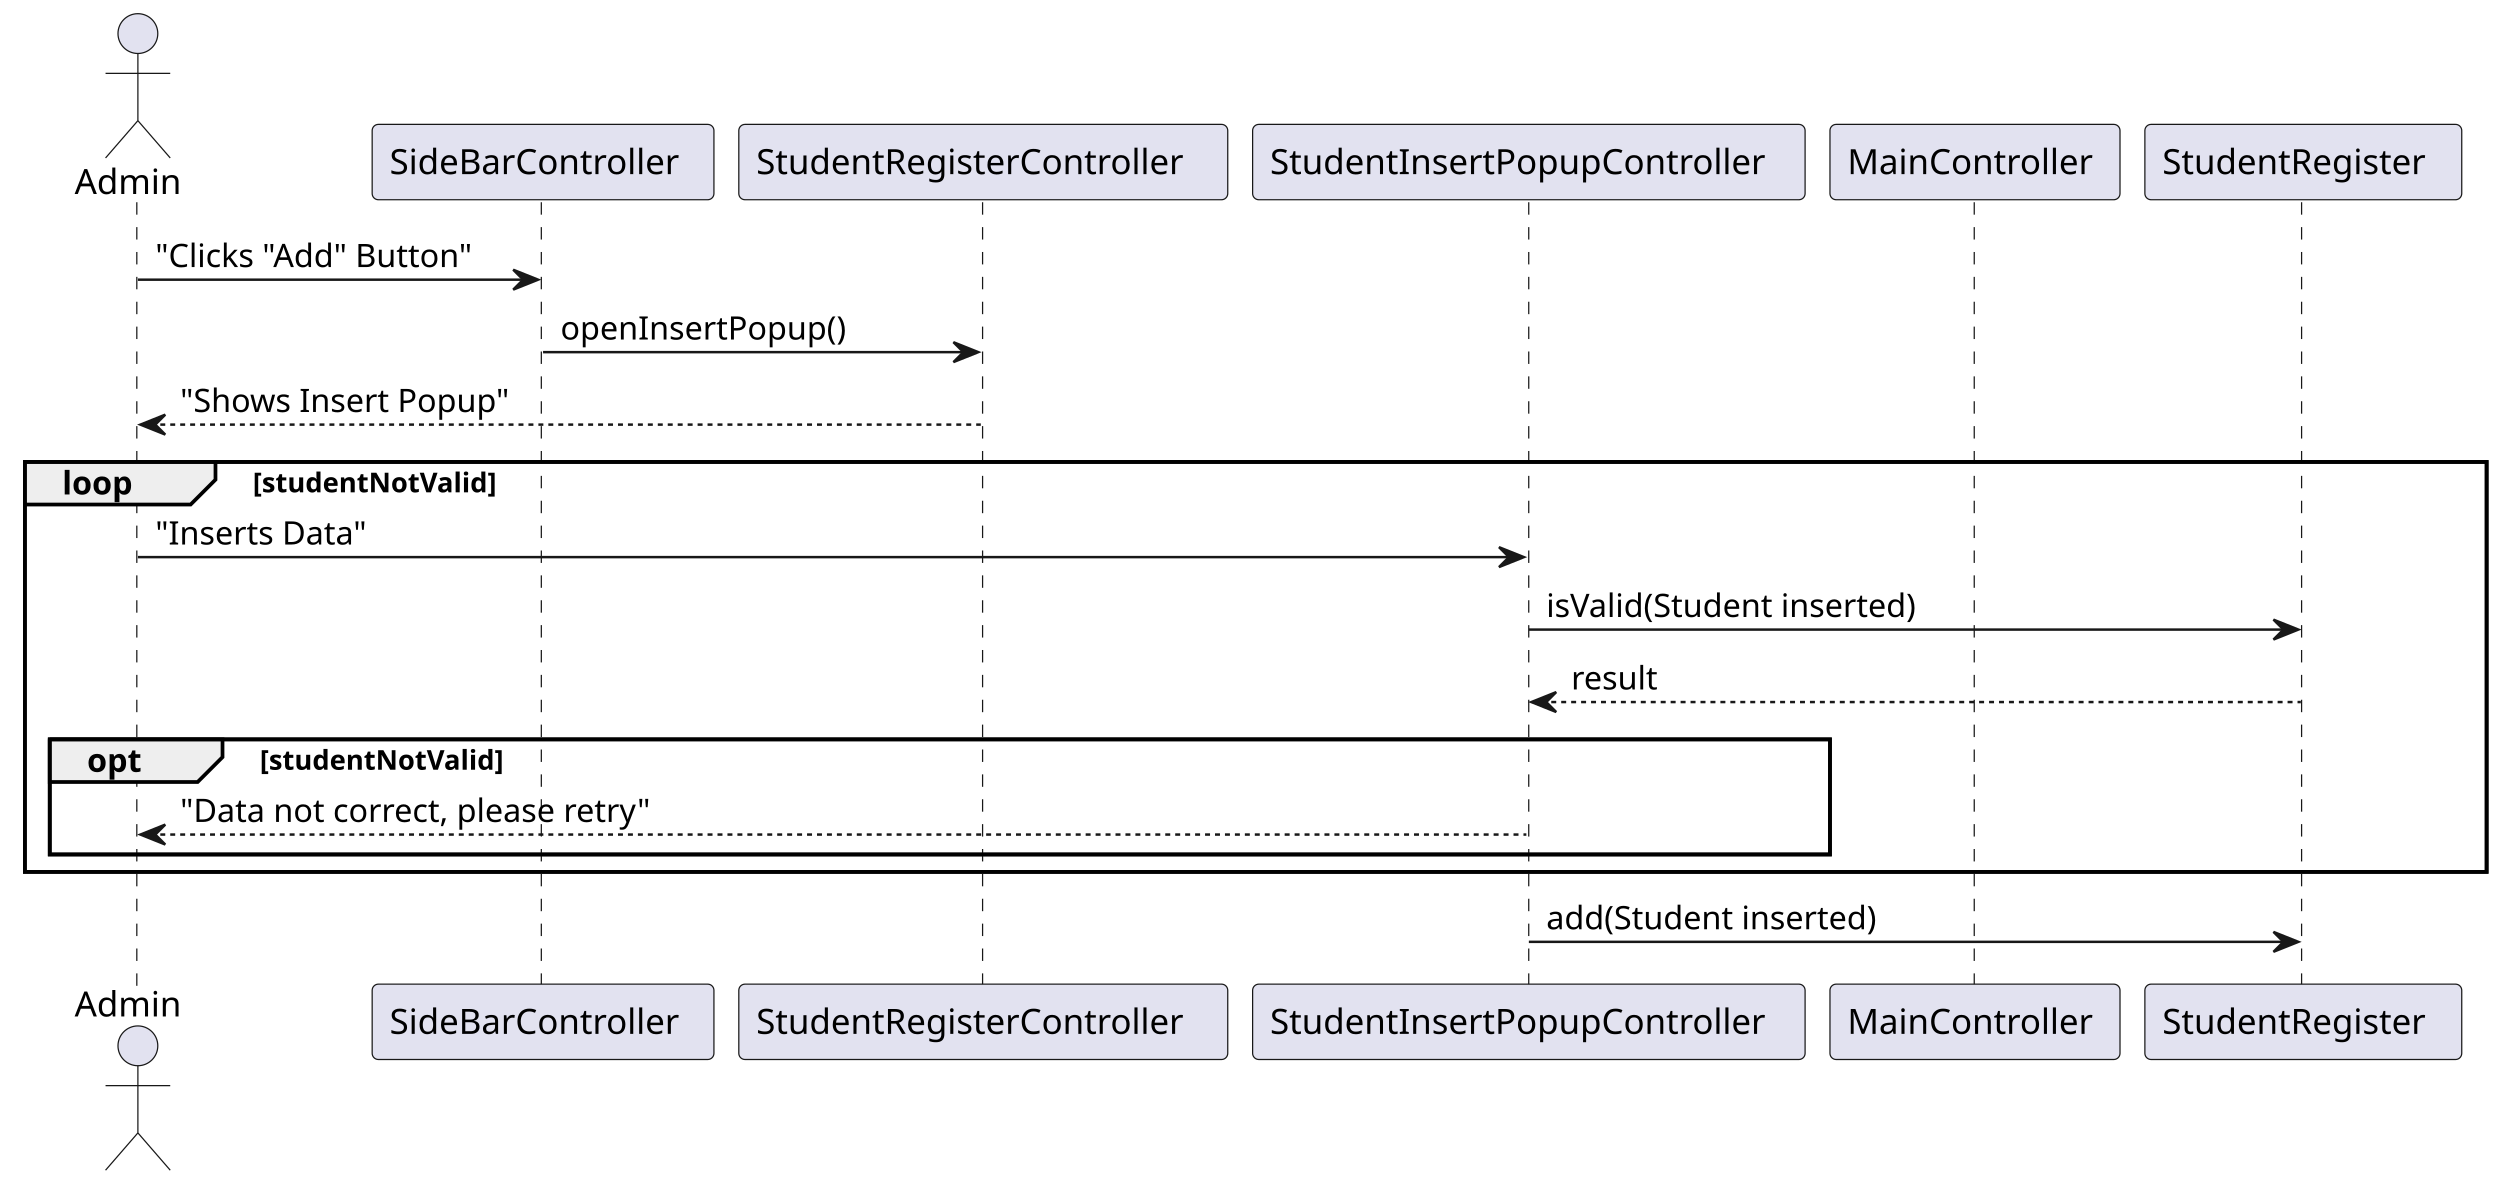
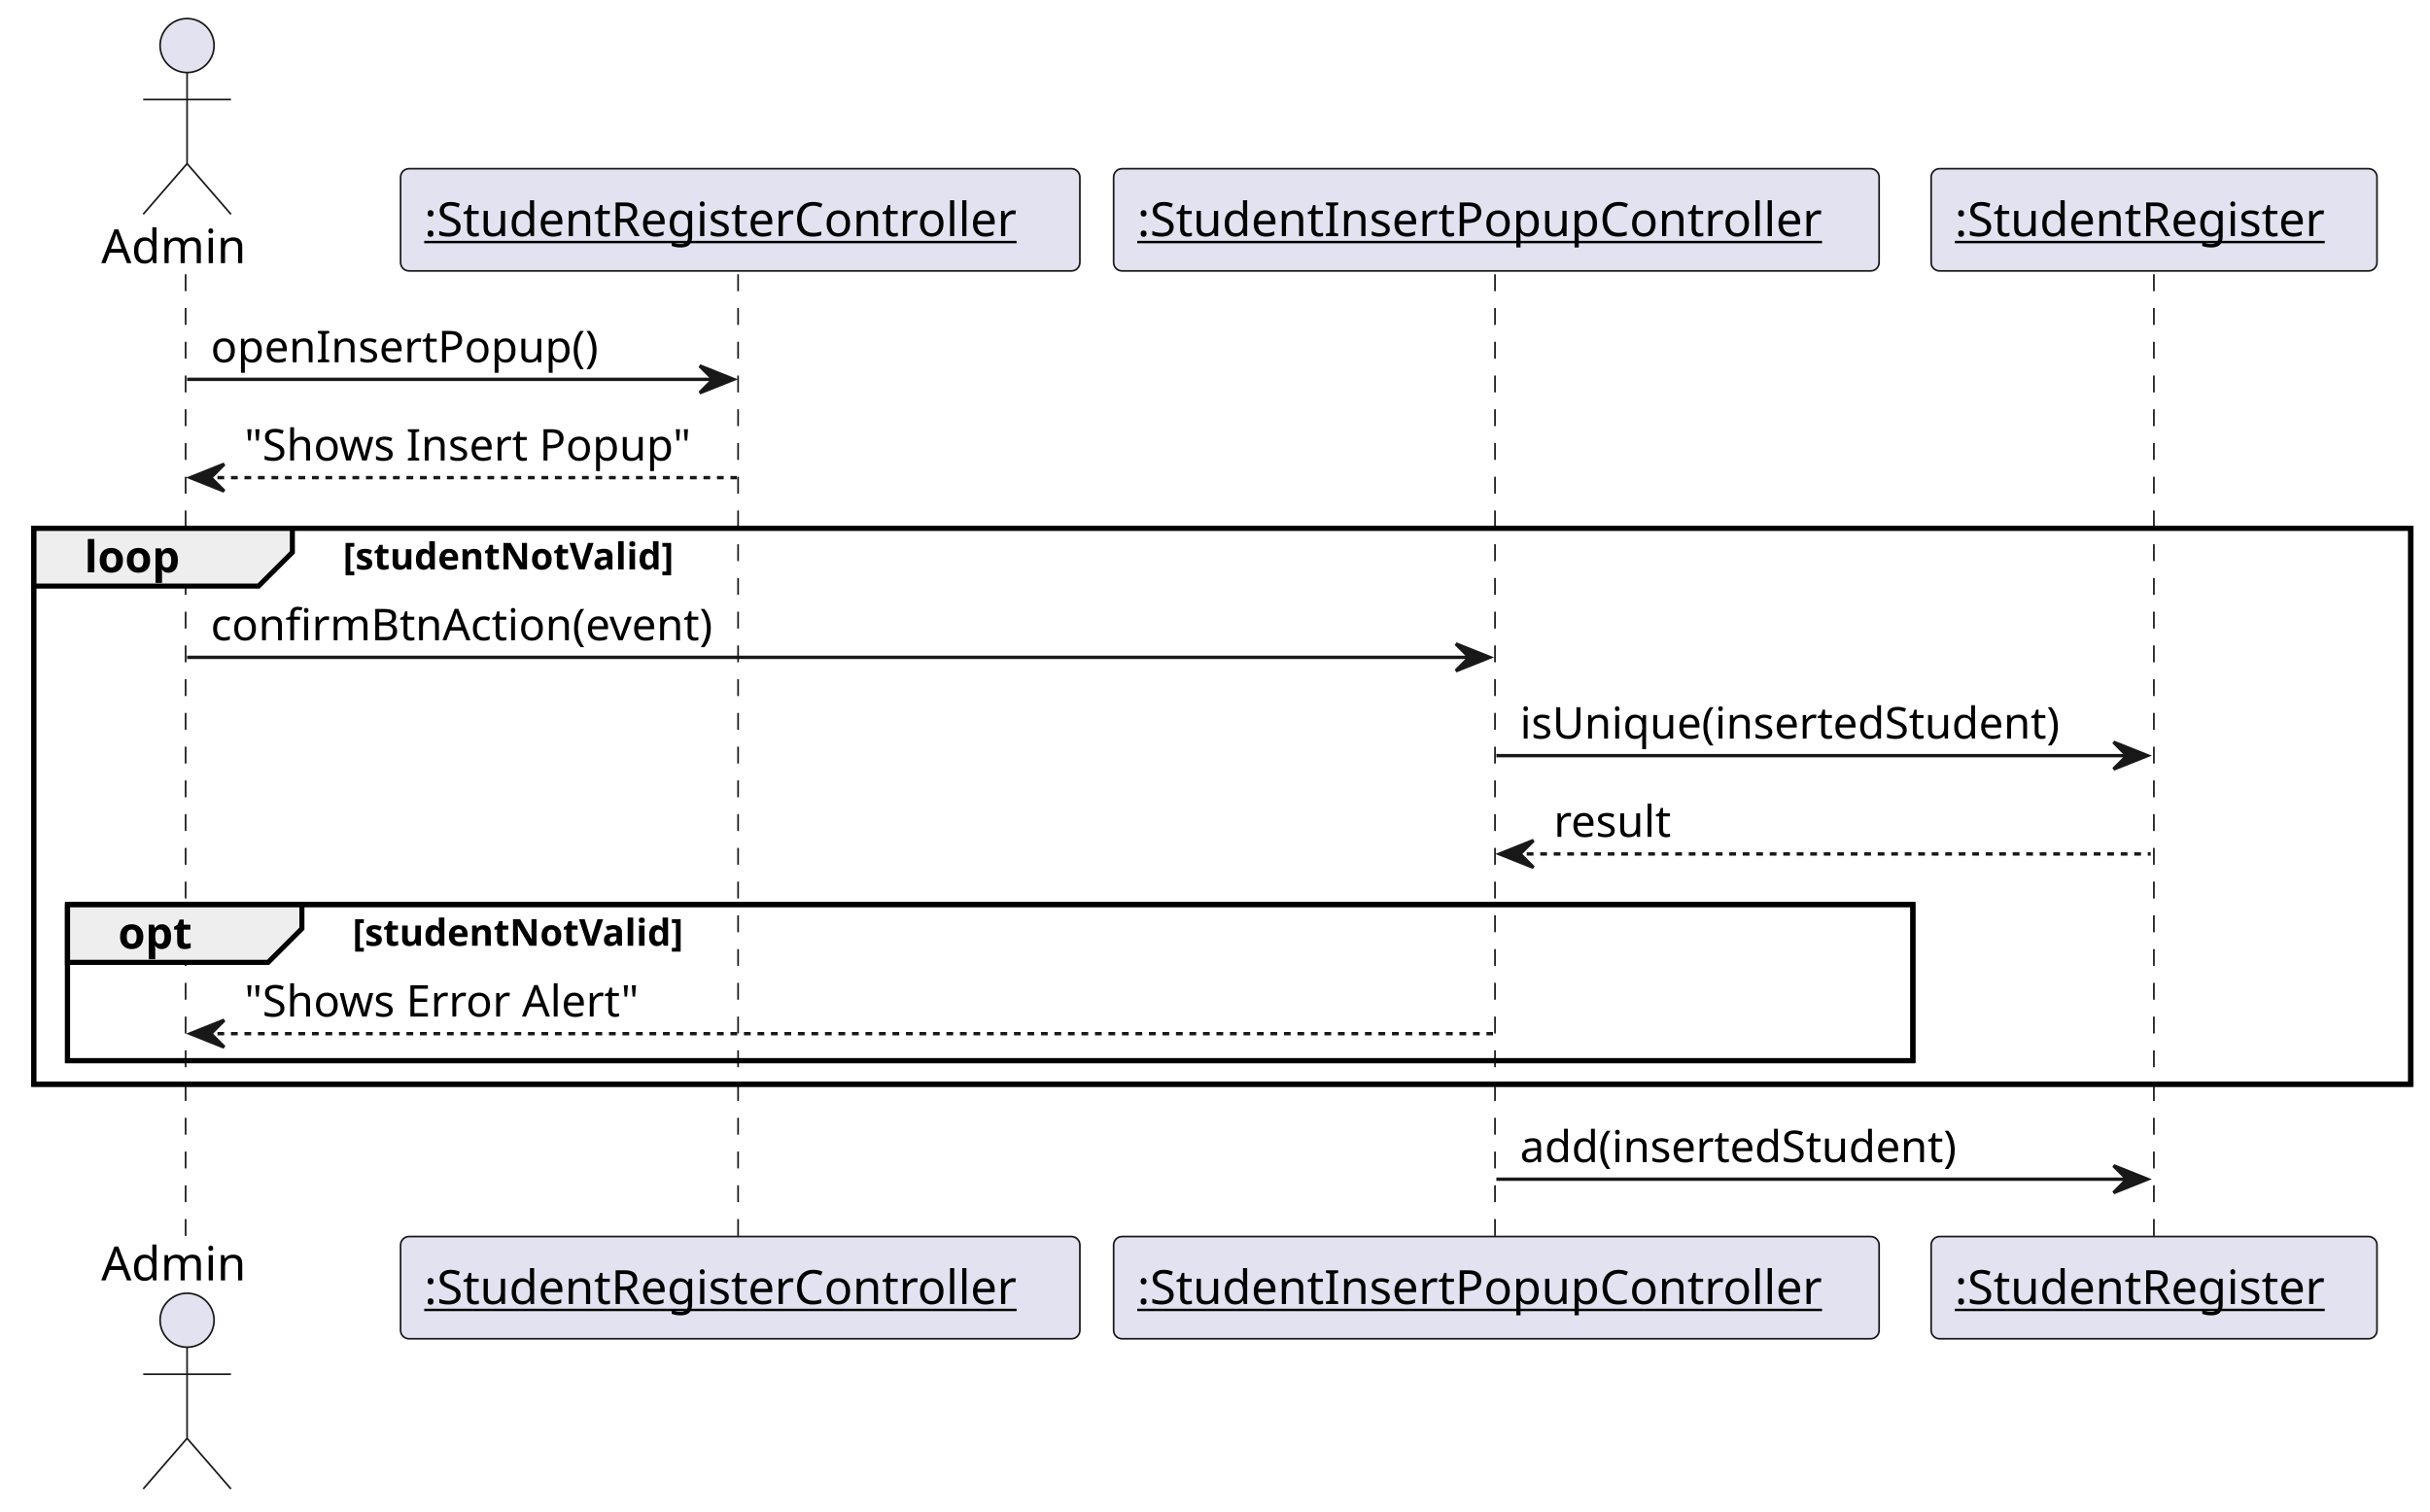
- <svg xmlns="http://www.w3.org/2000/svg" contentStyleType="text/css" data-diagram-type="SEQUENCE" height="477px" preserveAspectRatio="none" style="width:1005px;height:477px;background:#FFFFFF;" version="1.1" viewBox="0 0 1005 477" width="1005px" zoomAndPan="magnify">
+ <svg xmlns="http://www.w3.org/2000/svg" contentStyleType="text/css" data-diagram-type="SEQUENCE" height="448px" preserveAspectRatio="none" style="width:720px;height:448px;background:#FFFFFF;" version="1.1" viewBox="0 0 720 448" width="720px" zoomAndPan="magnify">
  <defs />
  <g>
-     <rect fill="none" height="164.797" style="stroke:#000000;stroke-width:1.5;" width="989.622" x="10" y="185.695" />
-     <rect fill="none" height="46.266" style="stroke:#000000;stroke-width:1.5;" width="715.647" x="20" y="297.227" />
+     <rect fill="none" height="164.797" style="stroke:#000000;stroke-width:1.5;" width="704.29" x="10" y="156.562" />
+     <rect fill="none" height="46.266" style="stroke:#000000;stroke-width:1.5;" width="546.773" x="20" y="268.094" />
    <g>
-       <rect fill="#000000" fill-opacity="0" height="315.328" width="8" x="51.432" y="81.297" />
-       <line style="stroke:#181818;stroke-width:0.5;stroke-dasharray:5,5;" x1="55" x2="55" y1="81.297" y2="396.625" />
+       <rect fill="#000000" fill-opacity="0" height="286.195" width="8" x="51.432" y="81.297" />
+       <line style="stroke:#181818;stroke-width:0.5;stroke-dasharray:5,5;" x1="55" x2="55" y1="81.297" y2="367.492" />
    </g>
    <g>
-       <rect fill="#000000" fill-opacity="0" height="315.328" width="8" x="214.306" y="81.297" />
-       <line style="stroke:#181818;stroke-width:0.5;stroke-dasharray:5,5;" x1="217.612" x2="217.612" y1="81.297" y2="396.625" />
+       <rect fill="#000000" fill-opacity="0" height="286.195" width="8" x="215.328" y="81.297" />
+       <line style="stroke:#181818;stroke-width:0.5;stroke-dasharray:5,5;" x1="218.693" x2="218.693" y1="81.297" y2="367.492" />
    </g>
    <g>
-       <rect fill="#000000" fill-opacity="0" height="315.328" width="8" x="391.277" y="81.297" />
-       <line style="stroke:#181818;stroke-width:0.5;stroke-dasharray:5,5;" x1="395" x2="395" y1="81.297" y2="396.625" />
+       <rect fill="#000000" fill-opacity="0" height="286.195" width="8" x="439.368" y="81.297" />
+       <line style="stroke:#181818;stroke-width:0.5;stroke-dasharray:5,5;" x1="442.963" x2="442.963" y1="81.297" y2="367.492" />
    </g>
    <g>
-       <rect fill="#000000" fill-opacity="0" height="315.328" width="8" x="610.601" y="81.297" />
-       <line style="stroke:#181818;stroke-width:0.5;stroke-dasharray:5,5;" x1="614.554" x2="614.554" y1="81.297" y2="396.625" />
-     </g>
-     <g>
-       <rect fill="#000000" fill-opacity="0" height="315.328" width="8" x="789.944" y="81.297" />
-       <line style="stroke:#181818;stroke-width:0.5;stroke-dasharray:5,5;" x1="793.647" x2="793.647" y1="81.297" y2="396.625" />
-     </g>
-     <g>
-       <rect fill="#000000" fill-opacity="0" height="315.328" width="8" x="921.931" y="81.297" />
-       <line style="stroke:#181818;stroke-width:0.5;stroke-dasharray:5,5;" x1="925.241" x2="925.241" y1="81.297" y2="396.625" />
+       <rect fill="#000000" fill-opacity="0" height="286.195" width="8" x="634.241" y="81.297" />
+       <line style="stroke:#181818;stroke-width:0.5;stroke-dasharray:5,5;" x1="638.192" x2="638.192" y1="81.297" y2="367.492" />
    </g>
    <g class="participant participant-head" data-participant="Admin">
      <text fill="#000000" font-family="sans-serif" font-size="14" lengthAdjust="spacing" textLength="44.864" x="30" y="77.995">Admin</text>
      <ellipse cx="55.432" cy="13.5" fill="#E2E2F0" rx="8" ry="8" style="stroke:#181818;stroke-width:0.5;" />
      <path d="M55.432,21.5 L55.432,48.5 M42.432,29.5 L68.432,29.5 M55.432,48.5 L42.432,63.5 M55.432,48.5 L68.432,63.5" fill="none" style="stroke:#181818;stroke-width:0.5;" />
    </g>
    <g class="participant participant-tail" data-participant="Admin">
-       <text fill="#000000" font-family="sans-serif" font-size="14" lengthAdjust="spacing" textLength="44.864" x="30" y="408.62">Admin</text>
-       <ellipse cx="55.432" cy="420.422" fill="#E2E2F0" rx="8" ry="8" style="stroke:#181818;stroke-width:0.5;" />
-       <path d="M55.432,428.422 L55.432,455.422 M42.432,436.422 L68.432,436.422 M55.432,455.422 L42.432,470.422 M55.432,455.422 L68.432,470.422" fill="none" style="stroke:#181818;stroke-width:0.5;" />
-     </g>
-     <g class="participant participant-head" data-participant="SideBarController">
-       <rect fill="#E2E2F0" height="30.297" rx="2.5" ry="2.5" style="stroke:#181818;stroke-width:0.5;" width="137.389" x="149.612" y="50" />
-       <text fill="#000000" font-family="sans-serif" font-size="14" lengthAdjust="spacing" textLength="123.389" x="156.612" y="69.995">SideBarController</text>
-     </g>
-     <g class="participant participant-tail" data-participant="SideBarController">
-       <rect fill="#E2E2F0" height="30.297" rx="2.5" ry="2.5" style="stroke:#181818;stroke-width:0.5;" width="137.389" x="149.612" y="395.625" />
-       <text fill="#000000" font-family="sans-serif" font-size="14" lengthAdjust="spacing" textLength="123.389" x="156.612" y="415.62">SideBarController</text>
+       <text fill="#000000" font-family="sans-serif" font-size="14" lengthAdjust="spacing" textLength="44.864" x="30" y="379.487">Admin</text>
+       <ellipse cx="55.432" cy="391.289" fill="#E2E2F0" rx="8" ry="8" style="stroke:#181818;stroke-width:0.5;" />
+       <path d="M55.432,399.289 L55.432,426.289 M42.432,407.289 L68.432,407.289 M55.432,426.289 L42.432,441.289 M55.432,426.289 L68.432,441.289" fill="none" style="stroke:#181818;stroke-width:0.5;" />
    </g>
    <g class="participant participant-head" data-participant="StudentRegisterController">
-       <rect fill="#E2E2F0" height="30.297" rx="2.5" ry="2.5" style="stroke:#181818;stroke-width:0.5;" width="196.554" x="297" y="50" />
-       <text fill="#000000" font-family="sans-serif" font-size="14" lengthAdjust="spacing" textLength="182.554" x="304" y="69.995">StudentRegisterController</text>
+       <rect fill="#E2E2F0" height="30.297" rx="2.5" ry="2.5" style="stroke:#181818;stroke-width:0.5;" width="201.27" x="118.693" y="50" />
+       <text fill="#000000" font-family="sans-serif" font-size="14" lengthAdjust="spacing" text-decoration="underline" textLength="187.27" x="125.693" y="69.995">:StudentRegisterController</text>
    </g>
    <g class="participant participant-tail" data-participant="StudentRegisterController">
-       <rect fill="#E2E2F0" height="30.297" rx="2.5" ry="2.5" style="stroke:#181818;stroke-width:0.5;" width="196.554" x="297" y="395.625" />
-       <text fill="#000000" font-family="sans-serif" font-size="14" lengthAdjust="spacing" textLength="182.554" x="304" y="415.62">StudentRegisterController</text>
+       <rect fill="#E2E2F0" height="30.297" rx="2.5" ry="2.5" style="stroke:#181818;stroke-width:0.5;" width="201.27" x="118.693" y="366.492" />
+       <text fill="#000000" font-family="sans-serif" font-size="14" lengthAdjust="spacing" text-decoration="underline" textLength="187.27" x="125.693" y="386.487">:StudentRegisterController</text>
    </g>
    <g class="participant participant-head" data-participant="StudentInsertPopupController">
-       <rect fill="#E2E2F0" height="30.297" rx="2.5" ry="2.5" style="stroke:#181818;stroke-width:0.5;" width="222.093" x="503.554" y="50" />
-       <text fill="#000000" font-family="sans-serif" font-size="14" lengthAdjust="spacing" textLength="208.093" x="510.554" y="69.995">StudentInsertPopupController</text>
+       <rect fill="#E2E2F0" height="30.297" rx="2.5" ry="2.5" style="stroke:#181818;stroke-width:0.5;" width="226.81" x="329.963" y="50" />
+       <text fill="#000000" font-family="sans-serif" font-size="14" lengthAdjust="spacing" text-decoration="underline" textLength="212.81" x="336.963" y="69.995">:StudentInsertPopupController</text>
    </g>
    <g class="participant participant-tail" data-participant="StudentInsertPopupController">
-       <rect fill="#E2E2F0" height="30.297" rx="2.5" ry="2.5" style="stroke:#181818;stroke-width:0.5;" width="222.093" x="503.554" y="395.625" />
-       <text fill="#000000" font-family="sans-serif" font-size="14" lengthAdjust="spacing" textLength="208.093" x="510.554" y="415.62">StudentInsertPopupController</text>
-     </g>
-     <g class="participant participant-head" data-participant="MainController">
-       <rect fill="#E2E2F0" height="30.297" rx="2.5" ry="2.5" style="stroke:#181818;stroke-width:0.5;" width="116.594" x="735.647" y="50" />
-       <text fill="#000000" font-family="sans-serif" font-size="14" lengthAdjust="spacing" textLength="102.594" x="742.647" y="69.995">MainController</text>
-     </g>
-     <g class="participant participant-tail" data-participant="MainController">
-       <rect fill="#E2E2F0" height="30.297" rx="2.5" ry="2.5" style="stroke:#181818;stroke-width:0.5;" width="116.594" x="735.647" y="395.625" />
-       <text fill="#000000" font-family="sans-serif" font-size="14" lengthAdjust="spacing" textLength="102.594" x="742.647" y="415.62">MainController</text>
+       <rect fill="#E2E2F0" height="30.297" rx="2.5" ry="2.5" style="stroke:#181818;stroke-width:0.5;" width="226.81" x="329.963" y="366.492" />
+       <text fill="#000000" font-family="sans-serif" font-size="14" lengthAdjust="spacing" text-decoration="underline" textLength="212.81" x="336.963" y="386.487">:StudentInsertPopupController</text>
    </g>
    <g class="participant participant-head" data-participant="StudentRegister">
-       <rect fill="#E2E2F0" height="30.297" rx="2.5" ry="2.5" style="stroke:#181818;stroke-width:0.5;" width="127.381" x="862.241" y="50" />
-       <text fill="#000000" font-family="sans-serif" font-size="14" lengthAdjust="spacing" textLength="113.381" x="869.241" y="69.995">StudentRegister</text>
+       <rect fill="#E2E2F0" height="30.297" rx="2.5" ry="2.5" style="stroke:#181818;stroke-width:0.5;" width="132.098" x="572.192" y="50" />
+       <text fill="#000000" font-family="sans-serif" font-size="14" lengthAdjust="spacing" text-decoration="underline" textLength="118.098" x="579.192" y="69.995">:StudentRegister</text>
    </g>
    <g class="participant participant-tail" data-participant="StudentRegister">
-       <rect fill="#E2E2F0" height="30.297" rx="2.5" ry="2.5" style="stroke:#181818;stroke-width:0.5;" width="127.381" x="862.241" y="395.625" />
-       <text fill="#000000" font-family="sans-serif" font-size="14" lengthAdjust="spacing" textLength="113.381" x="869.241" y="415.62">StudentRegister</text>
+       <rect fill="#E2E2F0" height="30.297" rx="2.5" ry="2.5" style="stroke:#181818;stroke-width:0.5;" width="132.098" x="572.192" y="366.492" />
+       <text fill="#000000" font-family="sans-serif" font-size="14" lengthAdjust="spacing" text-decoration="underline" textLength="118.098" x="579.192" y="386.487">:StudentRegister</text>
    </g>
-     <g class="message" data-participant-1="Admin" data-participant-2="SideBarController">
-       <polygon fill="#181818" points="206.306,108.43,216.306,112.43,206.306,116.43,210.306,112.43" style="stroke:#181818;stroke-width:1;" />
-       <line style="stroke:#181818;stroke-width:1;" x1="55.432" x2="212.306" y1="112.43" y2="112.43" />
-       <text fill="#000000" font-family="sans-serif" font-size="13" lengthAdjust="spacing" textLength="138.874" x="62.432" y="107.364">"Clicks "Add" Button"</text>
-     </g>
-     <g class="message" data-participant-1="SideBarController" data-participant-2="StudentRegisterController">
-       <polygon fill="#181818" points="383.277,137.562,393.277,141.562,383.277,145.562,387.277,141.562" style="stroke:#181818;stroke-width:1;" />
-       <line style="stroke:#181818;stroke-width:1;" x1="218.306" x2="389.277" y1="141.562" y2="141.562" />
-       <text fill="#000000" font-family="sans-serif" font-size="13" lengthAdjust="spacing" textLength="120.409" x="225.306" y="136.497">openInsertPopup()</text>
+     <g class="message" data-participant-1="Admin" data-participant-2="StudentRegisterController">
+       <polygon fill="#181818" points="207.328,108.43,217.328,112.43,207.328,116.43,211.328,112.43" style="stroke:#181818;stroke-width:1;" />
+       <line style="stroke:#181818;stroke-width:1;" x1="55.432" x2="213.328" y1="112.43" y2="112.43" />
+       <text fill="#000000" font-family="sans-serif" font-size="13" lengthAdjust="spacing" textLength="120.409" x="62.432" y="107.364">openInsertPopup()</text>
    </g>
    <g class="message" data-participant-1="StudentRegisterController" data-participant-2="Admin">
-       <polygon fill="#181818" points="66.432,166.695,56.432,170.695,66.432,174.695,62.432,170.695" style="stroke:#181818;stroke-width:1;" />
-       <line style="stroke:#181818;stroke-width:1;stroke-dasharray:2,2;" x1="60.432" x2="394.277" y1="170.695" y2="170.695" />
-       <text fill="#000000" font-family="sans-serif" font-size="13" lengthAdjust="spacing" textLength="139.896" x="72.432" y="165.629">"Shows Insert Popup"</text>
+       <polygon fill="#181818" points="66.432,137.562,56.432,141.562,66.432,145.562,62.432,141.562" style="stroke:#181818;stroke-width:1;" />
+       <line style="stroke:#181818;stroke-width:1;stroke-dasharray:2,2;" x1="60.432" x2="218.328" y1="141.562" y2="141.562" />
+       <text fill="#000000" font-family="sans-serif" font-size="13" lengthAdjust="spacing" textLength="139.896" x="72.432" y="136.497">"Shows Insert Popup"</text>
    </g>
-     <path d="M10,185.695 L86.624,185.695 L86.624,192.828 L76.624,202.828 L10,202.828 L10,185.695" fill="#EEEEEE" style="stroke:#000000;stroke-width:1.5;" />
-     <rect fill="none" height="164.797" style="stroke:#000000;stroke-width:1.5;" width="989.622" x="10" y="185.695" />
-     <text fill="#000000" font-family="sans-serif" font-size="13" font-weight="bold" lengthAdjust="spacing" textLength="31.624" x="25" y="198.762">loop</text>
-     <text fill="#000000" font-family="sans-serif" font-size="11" font-weight="bold" lengthAdjust="spacing" textLength="111.488" x="101.624" y="197.906">[studentNotValid]</text>
+     <path d="M10,156.562 L86.624,156.562 L86.624,163.695 L76.624,173.695 L10,173.695 L10,156.562" fill="#EEEEEE" style="stroke:#000000;stroke-width:1.5;" />
+     <rect fill="none" height="164.797" style="stroke:#000000;stroke-width:1.5;" width="704.29" x="10" y="156.562" />
+     <text fill="#000000" font-family="sans-serif" font-size="13" font-weight="bold" lengthAdjust="spacing" textLength="31.624" x="25" y="169.629">loop</text>
+     <text fill="#000000" font-family="sans-serif" font-size="11" font-weight="bold" lengthAdjust="spacing" textLength="111.488" x="101.624" y="168.773">[studentNotValid]</text>
    <g class="message" data-participant-1="Admin" data-participant-2="StudentInsertPopupController">
-       <polygon fill="#181818" points="602.601,219.961,612.601,223.961,602.601,227.961,606.601,223.961" style="stroke:#181818;stroke-width:1;" />
-       <line style="stroke:#181818;stroke-width:1;" x1="55.432" x2="608.601" y1="223.961" y2="223.961" />
-       <text fill="#000000" font-family="sans-serif" font-size="13" lengthAdjust="spacing" textLength="91.19" x="62.432" y="218.895">"Inserts Data"</text>
+       <polygon fill="#181818" points="431.368,190.828,441.368,194.828,431.368,198.828,435.368,194.828" style="stroke:#181818;stroke-width:1;" />
+       <line style="stroke:#181818;stroke-width:1;" x1="55.432" x2="437.368" y1="194.828" y2="194.828" />
+       <text fill="#000000" font-family="sans-serif" font-size="13" lengthAdjust="spacing" textLength="159.904" x="62.432" y="189.762">confirmBtnAction(event)</text>
    </g>
    <g class="message" data-participant-1="StudentInsertPopupController" data-participant-2="StudentRegister">
-       <polygon fill="#181818" points="913.931,249.094,923.931,253.094,913.931,257.094,917.931,253.094" style="stroke:#181818;stroke-width:1;" />
-       <line style="stroke:#181818;stroke-width:1;" x1="614.601" x2="919.931" y1="253.094" y2="253.094" />
-       <text fill="#000000" font-family="sans-serif" font-size="13" lengthAdjust="spacing" textLength="161.484" x="621.601" y="248.028">isValid(Student inserted)</text>
+       <polygon fill="#181818" points="626.241,219.961,636.241,223.961,626.241,227.961,630.241,223.961" style="stroke:#181818;stroke-width:1;" />
+       <line style="stroke:#181818;stroke-width:1;" x1="443.368" x2="632.241" y1="223.961" y2="223.961" />
+       <text fill="#000000" font-family="sans-serif" font-size="13" lengthAdjust="spacing" textLength="170.873" x="450.368" y="218.895">isUnique(insertedStudent)</text>
    </g>
    <g class="message" data-participant-1="StudentRegister" data-participant-2="StudentInsertPopupController">
-       <polygon fill="#181818" points="625.601,278.227,615.601,282.227,625.601,286.227,621.601,282.227" style="stroke:#181818;stroke-width:1;" />
-       <line style="stroke:#181818;stroke-width:1;stroke-dasharray:2,2;" x1="619.601" x2="924.931" y1="282.227" y2="282.227" />
-       <text fill="#000000" font-family="sans-serif" font-size="13" lengthAdjust="spacing" textLength="37.064" x="631.601" y="277.161">result</text>
+       <polygon fill="#181818" points="454.368,249.094,444.368,253.094,454.368,257.094,450.368,253.094" style="stroke:#181818;stroke-width:1;" />
+       <line style="stroke:#181818;stroke-width:1;stroke-dasharray:2,2;" x1="448.368" x2="637.241" y1="253.094" y2="253.094" />
+       <text fill="#000000" font-family="sans-serif" font-size="13" lengthAdjust="spacing" textLength="37.064" x="460.368" y="248.028">result</text>
    </g>
-     <path d="M20,297.227 L89.451,297.227 L89.451,304.359 L79.451,314.359 L20,314.359 L20,297.227" fill="#EEEEEE" style="stroke:#000000;stroke-width:1.5;" />
-     <rect fill="none" height="46.266" style="stroke:#000000;stroke-width:1.5;" width="715.647" x="20" y="297.227" />
-     <text fill="#000000" font-family="sans-serif" font-size="13" font-weight="bold" lengthAdjust="spacing" textLength="24.451" x="35" y="310.293">opt</text>
-     <text fill="#000000" font-family="sans-serif" font-size="11" font-weight="bold" lengthAdjust="spacing" textLength="111.488" x="104.451" y="309.437">[studentNotValid]</text>
+     <path d="M20,268.094 L89.451,268.094 L89.451,275.227 L79.451,285.227 L20,285.227 L20,268.094" fill="#EEEEEE" style="stroke:#000000;stroke-width:1.5;" />
+     <rect fill="none" height="46.266" style="stroke:#000000;stroke-width:1.5;" width="546.773" x="20" y="268.094" />
+     <text fill="#000000" font-family="sans-serif" font-size="13" font-weight="bold" lengthAdjust="spacing" textLength="24.451" x="35" y="281.161">opt</text>
+     <text fill="#000000" font-family="sans-serif" font-size="11" font-weight="bold" lengthAdjust="spacing" textLength="111.488" x="104.451" y="280.304">[studentNotValid]</text>
    <g class="message" data-participant-1="StudentInsertPopupController" data-participant-2="Admin">
-       <polygon fill="#181818" points="66.432,331.492,56.432,335.492,66.432,339.492,62.432,335.492" style="stroke:#181818;stroke-width:1;" />
-       <line style="stroke:#181818;stroke-width:1;stroke-dasharray:2,2;" x1="60.432" x2="613.601" y1="335.492" y2="335.492" />
-       <text fill="#000000" font-family="sans-serif" font-size="13" lengthAdjust="spacing" textLength="205.061" x="72.432" y="330.426">"Data not correct, please retry"</text>
+       <polygon fill="#181818" points="66.432,302.359,56.432,306.359,66.432,310.359,62.432,306.359" style="stroke:#181818;stroke-width:1;" />
+       <line style="stroke:#181818;stroke-width:1;stroke-dasharray:2,2;" x1="60.432" x2="442.368" y1="306.359" y2="306.359" />
+       <text fill="#000000" font-family="sans-serif" font-size="13" lengthAdjust="spacing" textLength="125.22" x="72.432" y="301.293">"Shows Error Alert"</text>
    </g>
    <g class="message" data-participant-1="StudentInsertPopupController" data-participant-2="StudentRegister">
-       <polygon fill="#181818" points="913.931,374.625,923.931,378.625,913.931,382.625,917.931,378.625" style="stroke:#181818;stroke-width:1;" />
-       <line style="stroke:#181818;stroke-width:1;" x1="614.601" x2="919.931" y1="378.625" y2="378.625" />
-       <text fill="#000000" font-family="sans-serif" font-size="13" lengthAdjust="spacing" textLength="143.235" x="621.601" y="373.559">add(Student inserted)</text>
+       <polygon fill="#181818" points="626.241,345.492,636.241,349.492,626.241,353.492,630.241,349.492" style="stroke:#181818;stroke-width:1;" />
+       <line style="stroke:#181818;stroke-width:1;" x1="443.368" x2="632.241" y1="349.492" y2="349.492" />
+       <text fill="#000000" font-family="sans-serif" font-size="13" lengthAdjust="spacing" textLength="139.102" x="450.368" y="344.426">add(insertedStudent)</text>
    </g>
  </g>
</svg>
